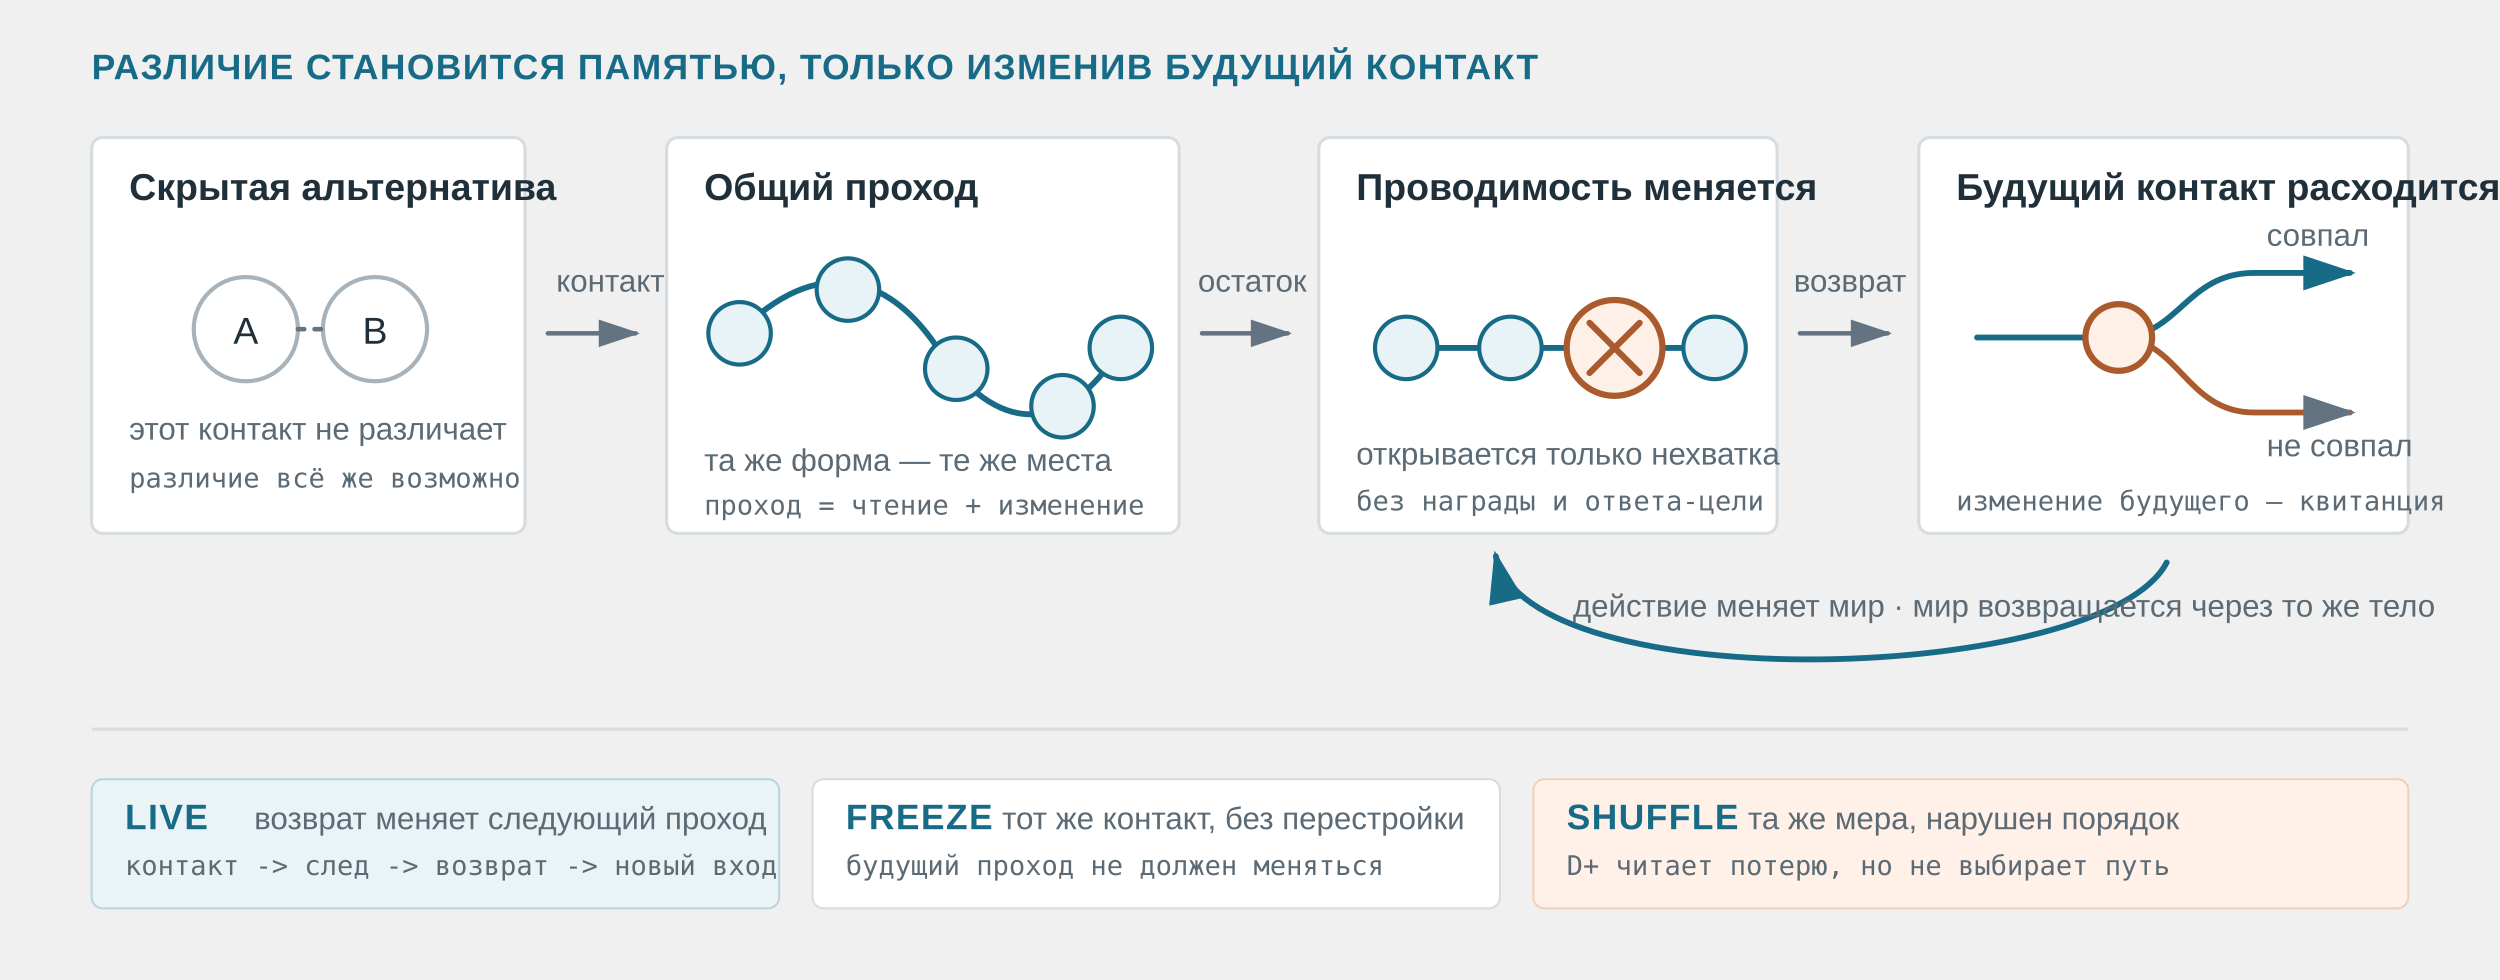
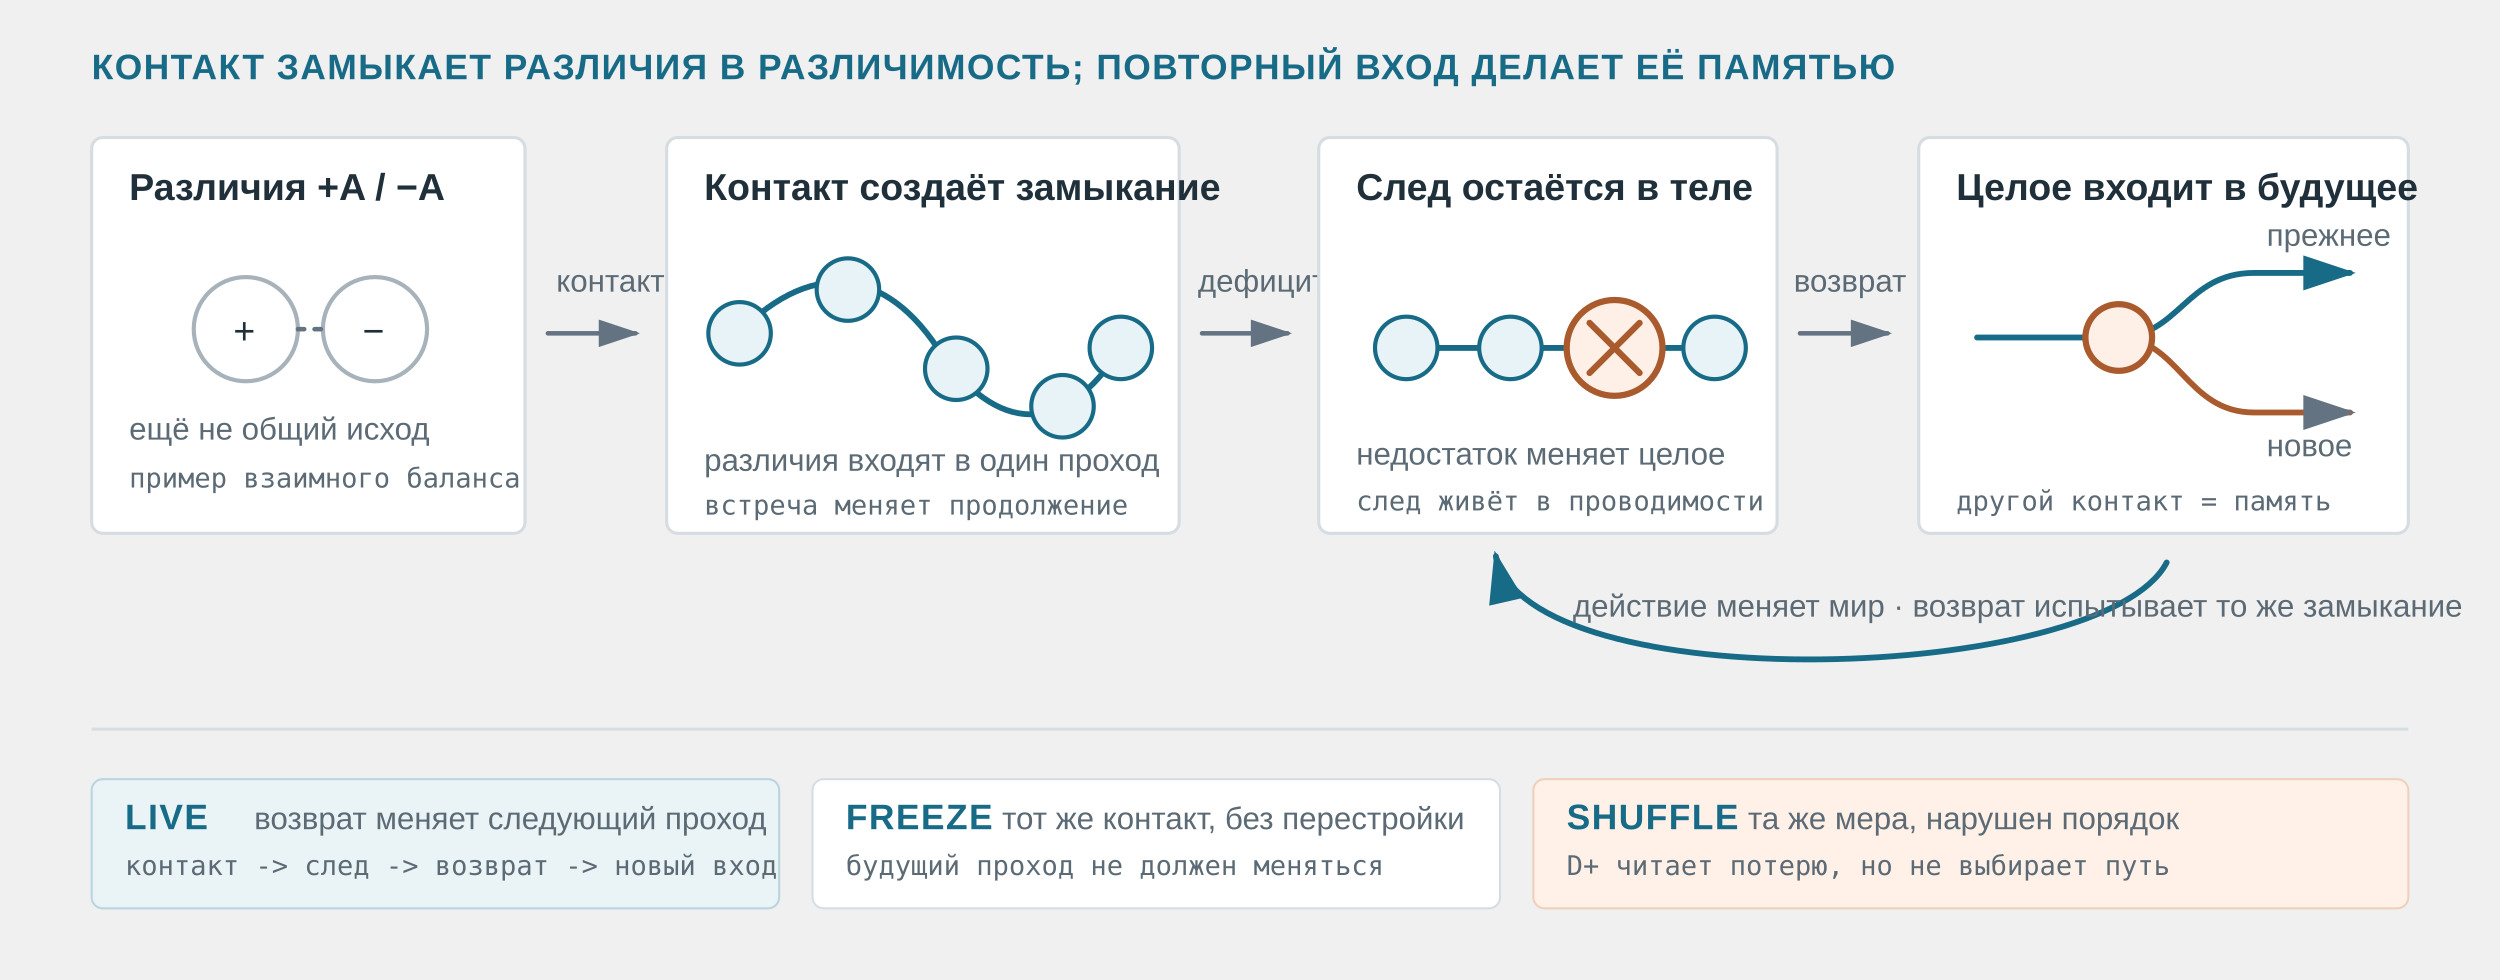
<svg xmlns="http://www.w3.org/2000/svg" width="1200" height="470" viewBox="0 0 1200 470" role="img" aria-labelledby="title desc">
  <defs>
    <marker id="arrow" markerWidth="10" markerHeight="10" refX="8" refY="3" orient="auto" markerUnits="strokeWidth">
      <path d="M0,0 L0,6 L9,3 z" fill="#647381" />
    </marker>
    <marker id="arrowBlue" markerWidth="10" markerHeight="10" refX="8" refY="3" orient="auto" markerUnits="strokeWidth">
      <path d="M0,0 L0,6 L9,3 z" fill="#176b87" />
    </marker>
    <style>
      .label{font-family:-apple-system,BlinkMacSystemFont,"Segoe UI",Arial,sans-serif;font-size:18px;fill:#20303a}
      .small{font-family:-apple-system,BlinkMacSystemFont,"Segoe UI",Arial,sans-serif;font-size:15px;fill:#5b6a74}
      .micro{font-family:ui-monospace,SFMono-Regular,Menlo,monospace;font-size:13px;fill:#5b6a74}
      .section{font-family:-apple-system,BlinkMacSystemFont,"Segoe UI",Arial,sans-serif;font-size:17px;font-weight:650;letter-spacing:.04em;fill:#176b87}
      .line{stroke:#647381;stroke-width:2.2;fill:none;stroke-linecap:round;stroke-linejoin:round}
      .blueLine{stroke:#176b87;stroke-width:2.8;fill:none;stroke-linecap:round;stroke-linejoin:round}
      .orangeLine{stroke:#a95b2d;stroke-width:2.8;fill:none;stroke-linecap:round;stroke-linejoin:round}
      .node{fill:#e7f3f6;stroke:#176b87;stroke-width:2}.changed{fill:#fff0e7;stroke:#a95b2d;stroke-width:3}.neutral{fill:#fff;stroke:#a7b2ba;stroke-width:2}.panel{fill:#fff;stroke:#d6dde2;stroke-width:1.5}
    </style>
  </defs>
-   <text x="44" y="38" class="section">РАЗЛИЧИЕ СТАНОВИТСЯ ПАМЯТЬЮ, ТОЛЬКО ИЗМЕНИВ БУДУЩИЙ КОНТАКТ</text>
+   <text x="44" y="38" class="section">КОНТАКТ ЗАМЫКАЕТ РАЗЛИЧИЯ В РАЗЛИЧИМОСТЬ; ПОВТОРНЫЙ ВХОД ДЕЛАЕТ ЕЁ ПАМЯТЬЮ</text>
  <g transform="translate(44 66)">
    <rect class="panel" width="208" height="190" rx="5.33" />
-     <text x="18" y="30" class="label" font-weight="600">Скрытая альтернатива</text>
+     <text x="18" y="30" class="label" font-weight="600">Различия +A / −A</text>
    <circle cx="74" cy="92" r="25" class="neutral" />
    <circle cx="136" cy="92" r="25" class="neutral" />
-     <text x="68" y="99" class="label">A</text>
-     <text x="130" y="99" class="label">B</text>
+     <text x="68" y="99" class="label">+</text>
+     <text x="130" y="99" class="label">−</text>
    <path d="M99 92 H111" class="line" stroke-dasharray="3 5" />
-     <text x="18" y="145" class="small">этот контакт не различает</text>
-     <text x="18" y="168" class="micro">различие всё же возможно</text>
+     <text x="18" y="145" class="small">ещё не общий исход</text>
+     <text x="18" y="168" class="micro">пример взаимного баланса</text>
  </g>
  <path d="M263 160 H305" class="line" marker-end="url(#arrow)" />
  <text x="267" y="140" class="small">контакт</text>
  <g transform="translate(320 66)">
    <rect class="panel" width="246" height="190" rx="5.33" />
-     <text x="18" y="30" class="label" font-weight="600">Общий проход</text>
+     <text x="18" y="30" class="label" font-weight="600">Контакт создаёт замыкание</text>
    <path d="M28 101 C64 59 102 59 130 101 S191 144 218 101" class="blueLine" />
    <circle cx="35" cy="94" r="15" class="node" />
    <circle cx="87" cy="73" r="15" class="node" />
    <circle cx="139" cy="111" r="15" class="node" />
    <circle cx="190" cy="129" r="15" class="node" />
    <circle cx="218" cy="101" r="15" class="node" />
-     <text x="18" y="160" class="small">та же форма — те же места</text>
-     <text x="18" y="181" class="micro">проход = чтение + изменение</text>
+     <text x="18" y="160" class="small">различия входят в один проход</text>
+     <text x="18" y="181" class="micro">встреча меняет продолжение</text>
  </g>
  <path d="M577 160 H618" class="line" marker-end="url(#arrow)" />
-   <text x="575" y="140" class="small">остаток</text>
+   <text x="575" y="140" class="small">дефицит</text>
  <g transform="translate(633 66)">
    <rect class="panel" width="220" height="190" rx="5.33" />
-     <text x="18" y="30" class="label" font-weight="600">Проводимость меняется</text>
+     <text x="18" y="30" class="label" font-weight="600">След остаётся в теле</text>
    <path d="M28 101 H190" class="blueLine" />
    <circle cx="42" cy="101" r="15" class="node" />
    <circle cx="92" cy="101" r="15" class="node" />
    <circle cx="142" cy="101" r="23" class="changed" />
    <circle cx="190" cy="101" r="15" class="node" />
    <path d="M130 89 L154 113 M154 89 L130 113" stroke="#a95b2d" stroke-width="3" stroke-linecap="round" />
-     <text x="18" y="157" class="small">открывается только нехватка</text>
-     <text x="18" y="179" class="micro">без награды и ответа-цели</text>
+     <text x="18" y="157" class="small">недостаток меняет целое</text>
+     <text x="18" y="179" class="micro">след живёт в проводимости</text>
  </g>
  <path d="M864 160 H906" class="line" marker-end="url(#arrow)" />
  <text x="861" y="140" class="small">возврат</text>
  <g transform="translate(921 66)">
    <rect class="panel" width="235" height="190" rx="5.33" />
-     <text x="18" y="30" class="label" font-weight="600">Будущий контакт расходится</text>
+     <text x="18" y="30" class="label" font-weight="600">Целое входит в будущее</text>
    <path d="M28 96 H95 C125 96 128 65 161 65 H207" class="blueLine" marker-end="url(#arrowBlue)" />
    <path d="M95 96 C125 96 128 132 161 132 H207" class="orangeLine" marker-end="url(#arrow)" />
    <circle cx="96" cy="96" r="16" class="changed" />
-     <text x="167" y="52" class="small">совпал</text>
-     <text x="167" y="153" class="small">не совпал</text>
-     <text x="18" y="179" class="micro">изменение будущего — квитанция</text>
+     <text x="167" y="52" class="small">прежнее</text>
+     <text x="167" y="153" class="small">новое</text>
+     <text x="18" y="179" class="micro">другой контакт = память</text>
  </g>
  <path d="M1040 270 C1010 328 734 337 718 267" class="blueLine" marker-end="url(#arrowBlue)" />
-   <text x="755" y="296" class="small">действие меняет мир · мир возвращается через то же тело</text>
+   <text x="755" y="296" class="small">действие меняет мир · возврат испытывает то же замыкание</text>
  <line x1="44" y1="350" x2="1156" y2="350" stroke="#d7dee3" stroke-width="1.5" />
  <g transform="translate(44 374)">
    <rect width="330" height="62" rx="5.33" fill="#eaf4f7" stroke="#b9d5de" />
    <text x="16" y="24" class="section">LIVE</text>
    <text x="78" y="24" class="small">возврат меняет следующий проход</text>
    <text x="16" y="46" class="micro">контакт -&gt; след -&gt; возврат -&gt; новый вход</text>
  </g>
  <g transform="translate(390 374)">
    <rect width="330" height="62" rx="5.33" fill="#fff" stroke="#d6dde2" />
    <text x="16" y="24" class="section" fill="#647381">FREEZE</text>
    <text x="91" y="24" class="small">тот же контакт, без перестройки</text>
    <text x="16" y="46" class="micro">будущий проход не должен меняться</text>
  </g>
  <g transform="translate(736 374)">
    <rect width="420" height="62" rx="5.33" fill="#fff1e8" stroke="#efd0bb" />
    <text x="16" y="24" class="section" fill="#a95b2d">SHUFFLE</text>
    <text x="103" y="24" class="small">та же мера, нарушен порядок</text>
    <text x="16" y="46" class="micro">D+ читает потерю, но не выбирает путь</text>
  </g>
</svg>
